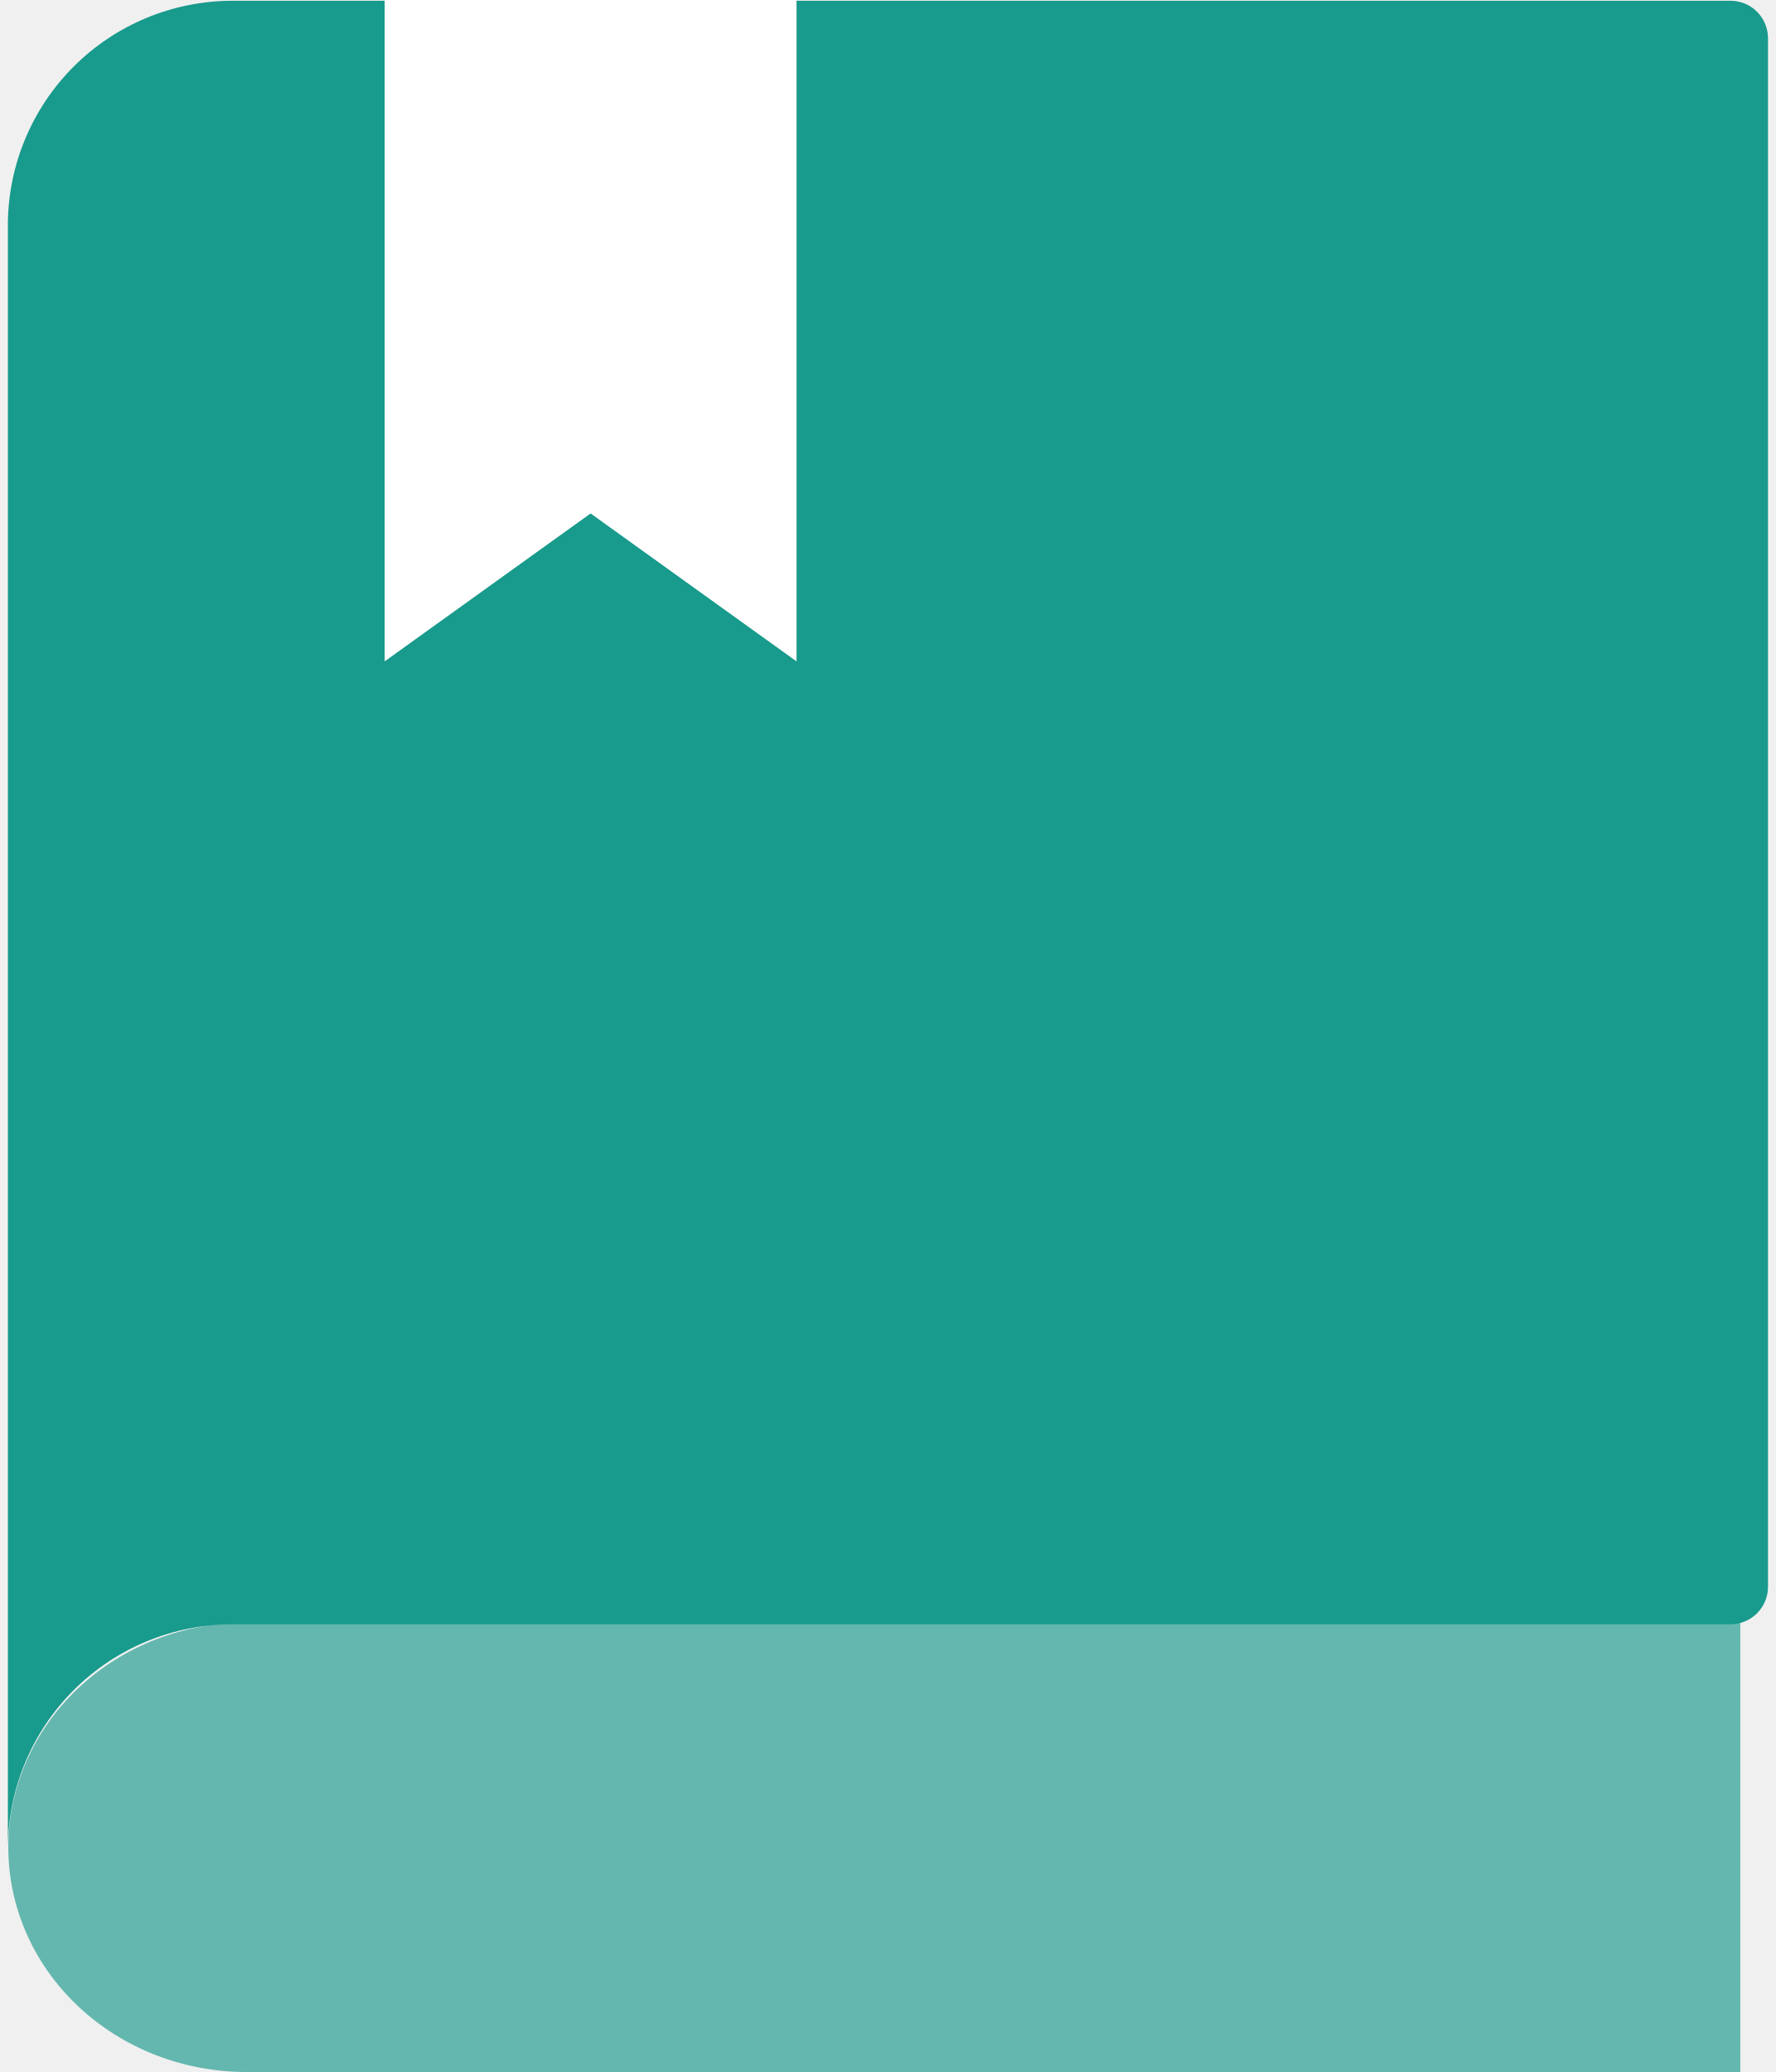
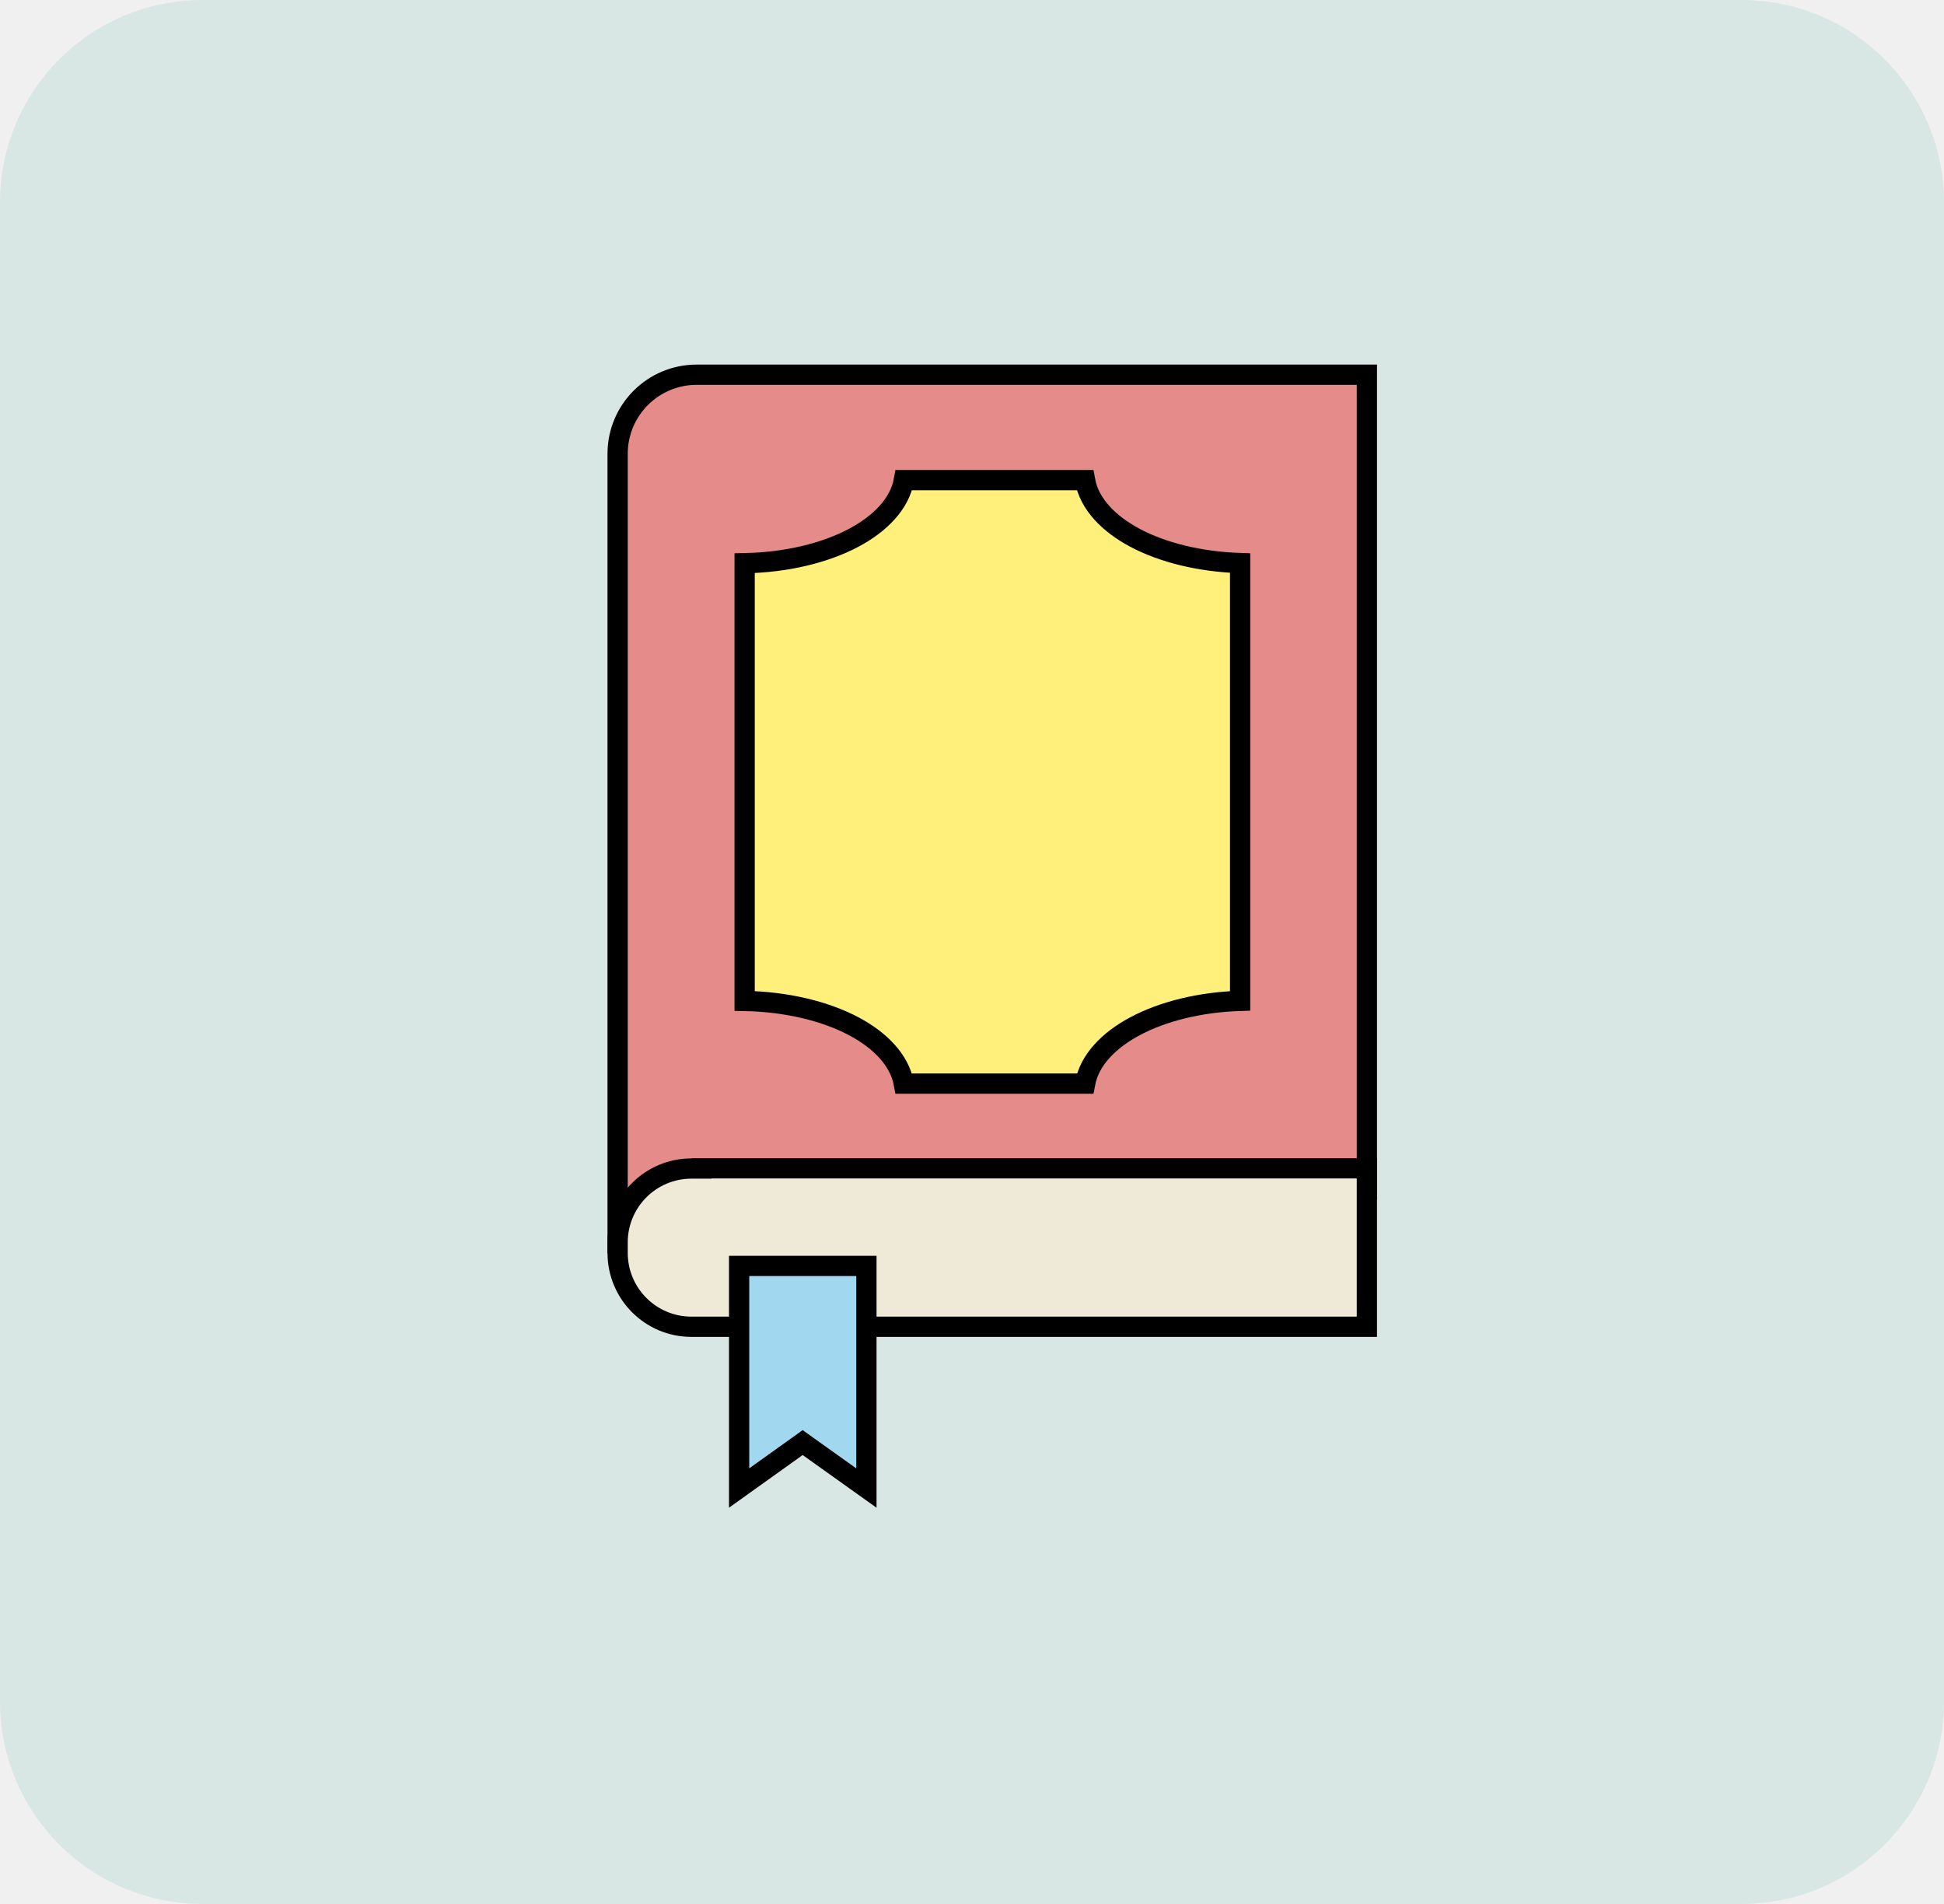
- <svg xmlns="http://www.w3.org/2000/svg" width="30" height="35" viewBox="0 0 30 35" fill="none">
-   <path d="M29.399 27.408V35H4.162C3.095 35 2.072 34.6 1.318 33.888C0.563 33.176 0.14 32.211 0.14 31.204C0.14 30.198 0.563 29.232 1.318 28.52C2.072 27.808 3.095 27.408 4.162 27.408H29.399Z" fill="#64B7AE" />
-   <path d="M29.867 26.804C29.867 26.972 29.8 27.133 29.681 27.252C29.563 27.37 29.402 27.437 29.234 27.437H3.929C2.922 27.437 1.957 27.837 1.245 28.549C0.533 29.261 0.133 30.226 0.133 31.233V3.808C0.133 2.802 0.533 1.836 1.245 1.124C1.957 0.413 2.922 0.013 3.929 0.013H29.234C29.402 0.013 29.563 0.079 29.681 0.198C29.8 0.317 29.867 0.478 29.867 0.645V26.804Z" fill="#189A8C" />
-   <path d="M13.456 11.172L9.977 8.673L6.498 11.172V0H13.456V11.172Z" fill="white" />
+ <svg xmlns="http://www.w3.org/2000/svg" width="48" height="47" viewBox="0 0 48 47" fill="none">
+   <rect width="48" height="47" rx="5" fill="#048C7C" fill-opacity="0.1" />
+   <path d="M17.073 29.346C16.334 29.346 15.675 29.691 15.25 30.229V11.203C15.25 10.123 16.123 9.25 17.203 9.25H33.75V29.346H17.073Z" fill="#E58C8A" stroke="black" stroke-width="0.5" />
+   <path d="M17.073 28.846H17.323V28.841H33.75V32.752H21.697H21.696L20.5 32.75H20.5L18.5 32.75L18.499 32.75L18.053 32.752H18.052H17.073C16.066 32.752 15.25 31.936 15.25 30.928V30.669C15.25 29.662 16.066 28.846 17.073 28.846Z" fill="#EFE9D8" stroke="black" stroke-width="0.5" />
+   <path d="M30.62 13.9V24.707C29.62 24.739 28.711 24.968 28.028 25.332C27.388 25.672 26.901 26.16 26.792 26.75H22.317C22.208 26.16 21.721 25.674 21.081 25.334C20.374 24.96 19.426 24.729 18.386 24.709V13.903C19.424 13.883 20.372 13.651 21.079 13.276C21.722 12.934 22.213 12.444 22.319 11.852H26.79C26.895 12.446 27.384 12.936 28.028 13.278C28.711 13.64 29.62 13.867 30.62 13.9Z" fill="#FFF07C" stroke="black" stroke-width="0.5" />
+   <path d="M19.674 35.715L18.25 36.733V31.25H21.393V36.734L19.964 35.715L19.819 35.611L19.674 35.715Z" fill="#A2D8EF" stroke="black" stroke-width="0.5" />
</svg>
